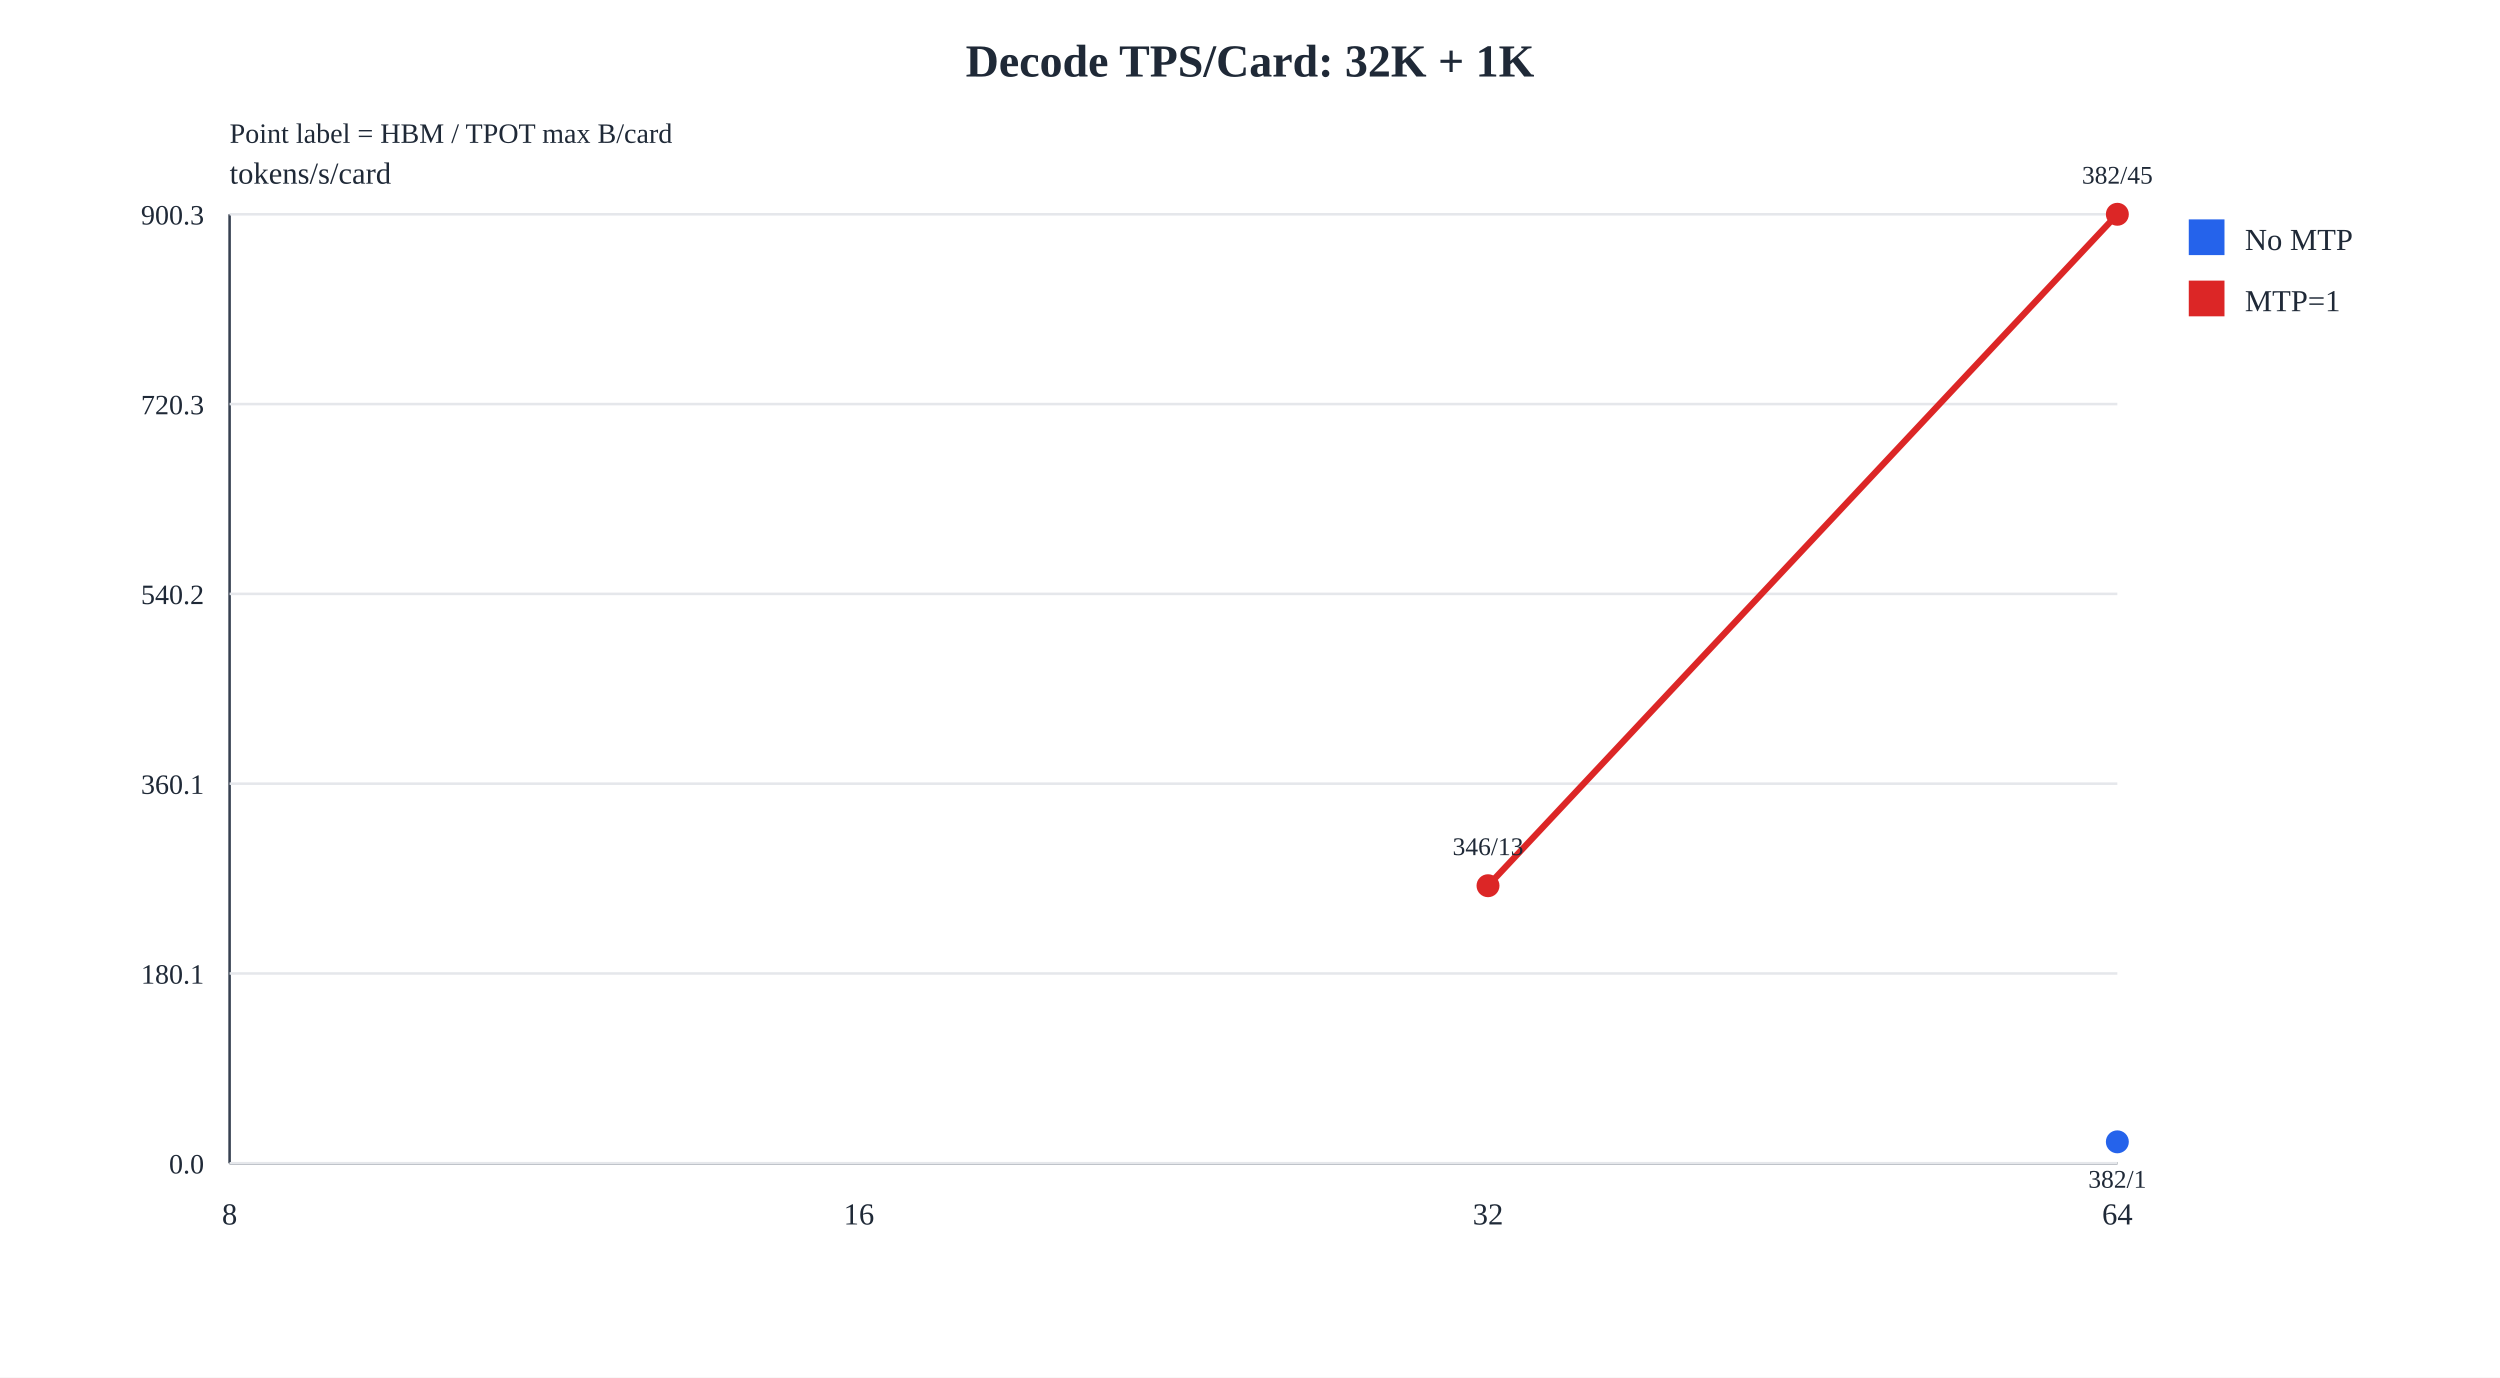
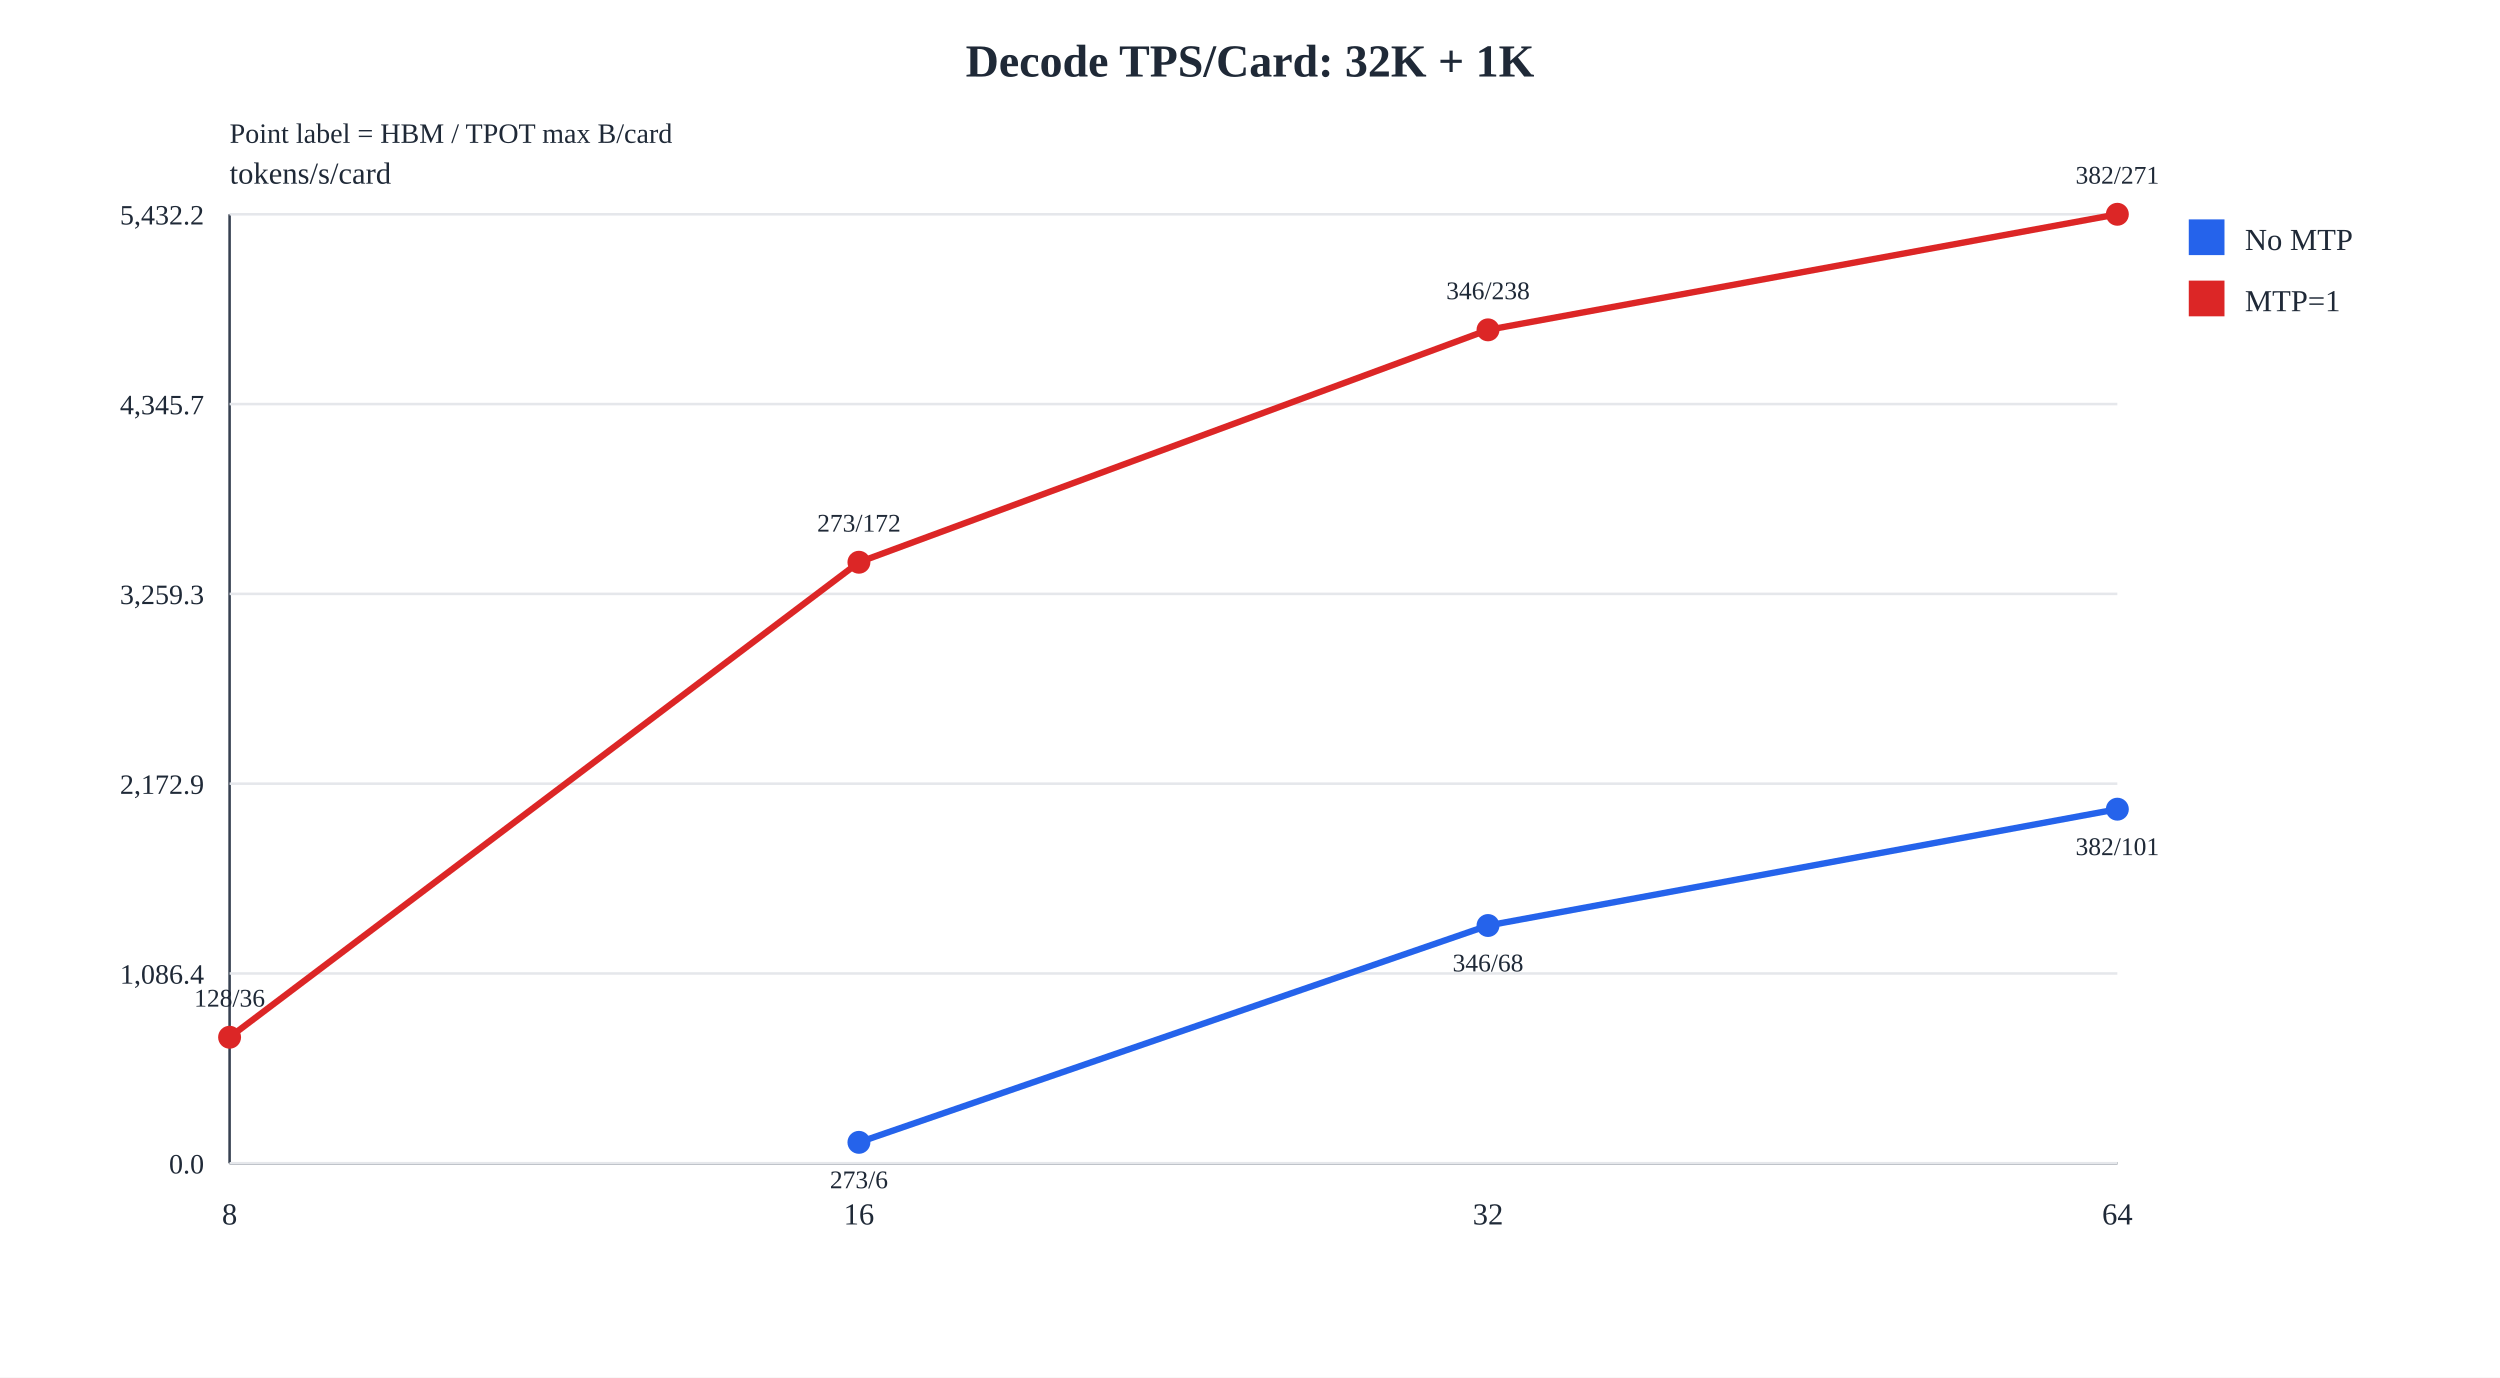
<svg xmlns="http://www.w3.org/2000/svg" width="980" height="540" viewBox="0 0 980 540">
  <rect width="100%" height="100%" fill="#ffffff" />
  <text x="490.0" y="30.0" font-size="18" font-weight="700" text-anchor="middle" fill="#1f2937">Decode TPS/Card: 32K + 1K</text>
  <text x="90.0" y="56.0" font-size="11" font-weight="400" text-anchor="start" fill="#1f2937">Point label = HBM / TPOT max B/card</text>
  <text x="90.0" y="72.0" font-size="12" font-weight="400" text-anchor="start" fill="#1f2937">tokens/s/card</text>
  <line x1="90" y1="84" x2="90" y2="456" stroke="#374151" />
  <line x1="90" y1="456" x2="830" y2="456" stroke="#374151" />
  <line x1="90" y1="456.0" x2="830" y2="456.0" stroke="#e5e7eb" />
  <text x="80.0" y="460.0" font-size="11" font-weight="400" text-anchor="end" fill="#1f2937">0.0</text>
  <line x1="90" y1="381.6" x2="830" y2="381.6" stroke="#e5e7eb" />
-   <text x="80.0" y="385.6" font-size="11" font-weight="400" text-anchor="end" fill="#1f2937">180.1</text>
+   <text x="80.0" y="385.6" font-size="11" font-weight="400" text-anchor="end" fill="#1f2937">1,086.4</text>
  <line x1="90" y1="307.2" x2="830" y2="307.2" stroke="#e5e7eb" />
-   <text x="80.0" y="311.2" font-size="11" font-weight="400" text-anchor="end" fill="#1f2937">360.1</text>
+   <text x="80.0" y="311.2" font-size="11" font-weight="400" text-anchor="end" fill="#1f2937">2,172.9</text>
  <line x1="90" y1="232.8" x2="830" y2="232.8" stroke="#e5e7eb" />
-   <text x="80.0" y="236.8" font-size="11" font-weight="400" text-anchor="end" fill="#1f2937">540.2</text>
+   <text x="80.0" y="236.8" font-size="11" font-weight="400" text-anchor="end" fill="#1f2937">3,259.3</text>
  <line x1="90" y1="158.4" x2="830" y2="158.4" stroke="#e5e7eb" />
-   <text x="80.0" y="162.4" font-size="11" font-weight="400" text-anchor="end" fill="#1f2937">720.3</text>
+   <text x="80.0" y="162.4" font-size="11" font-weight="400" text-anchor="end" fill="#1f2937">4,345.7</text>
  <line x1="90" y1="84.0" x2="830" y2="84.0" stroke="#e5e7eb" />
-   <text x="80.0" y="88.0" font-size="11" font-weight="400" text-anchor="end" fill="#1f2937">900.3</text>
+   <text x="80.0" y="88.0" font-size="11" font-weight="400" text-anchor="end" fill="#1f2937">5,432.2</text>
  <text x="90.0" y="480.0" font-size="12" font-weight="400" text-anchor="middle" fill="#1f2937">8</text>
  <text x="336.7" y="480.0" font-size="12" font-weight="400" text-anchor="middle" fill="#1f2937">16</text>
  <text x="583.3" y="480.0" font-size="12" font-weight="400" text-anchor="middle" fill="#1f2937">32</text>
  <text x="830.0" y="480.0" font-size="12" font-weight="400" text-anchor="middle" fill="#1f2937">64</text>
-   <circle cx="830.0" cy="447.6" r="4.5" fill="#2563eb" />
-   <text x="830.0" y="465.6" font-size="10" font-weight="400" text-anchor="middle" fill="#1f2937">382/1</text>
+   <polyline points="336.7,447.8 583.3,362.8 830.0,317.2" fill="none" stroke="#2563eb" stroke-width="2.5" />
+   <circle cx="336.7" cy="447.8" r="4.5" fill="#2563eb" />
+   <text x="336.7" y="465.8" font-size="10" font-weight="400" text-anchor="middle" fill="#1f2937">273/6</text>
+   <circle cx="583.3" cy="362.8" r="4.5" fill="#2563eb" />
+   <text x="583.3" y="380.8" font-size="10" font-weight="400" text-anchor="middle" fill="#1f2937">346/68</text>
+   <circle cx="830.0" cy="317.2" r="4.5" fill="#2563eb" />
+   <text x="830.0" y="335.2" font-size="10" font-weight="400" text-anchor="middle" fill="#1f2937">382/101</text>
  <rect x="858" y="86" width="14" height="14" fill="#2563eb" />
  <text x="880.0" y="98.0" font-size="12" font-weight="400" text-anchor="start" fill="#1f2937">No MTP</text>
-   <polyline points="583.3,347.2 830.0,84.0" fill="none" stroke="#dc2626" stroke-width="2.5" />
-   <circle cx="583.3" cy="347.2" r="4.5" fill="#dc2626" />
-   <text x="583.3" y="335.2" font-size="10" font-weight="400" text-anchor="middle" fill="#1f2937">346/13</text>
+   <polyline points="90.0,406.6 336.7,220.4 583.3,129.3 830.0,84.0" fill="none" stroke="#dc2626" stroke-width="2.5" />
+   <circle cx="90.0" cy="406.6" r="4.5" fill="#dc2626" />
+   <text x="90.0" y="394.6" font-size="10" font-weight="400" text-anchor="middle" fill="#1f2937">128/36</text>
+   <circle cx="336.7" cy="220.4" r="4.5" fill="#dc2626" />
+   <text x="336.7" y="208.4" font-size="10" font-weight="400" text-anchor="middle" fill="#1f2937">273/172</text>
+   <circle cx="583.3" cy="129.3" r="4.5" fill="#dc2626" />
+   <text x="583.3" y="117.3" font-size="10" font-weight="400" text-anchor="middle" fill="#1f2937">346/238</text>
  <circle cx="830.0" cy="84.0" r="4.5" fill="#dc2626" />
-   <text x="830.0" y="72.0" font-size="10" font-weight="400" text-anchor="middle" fill="#1f2937">382/45</text>
+   <text x="830.0" y="72.0" font-size="10" font-weight="400" text-anchor="middle" fill="#1f2937">382/271</text>
  <rect x="858" y="110" width="14" height="14" fill="#dc2626" />
  <text x="880.0" y="122.0" font-size="12" font-weight="400" text-anchor="start" fill="#1f2937">MTP=1</text>
</svg>
